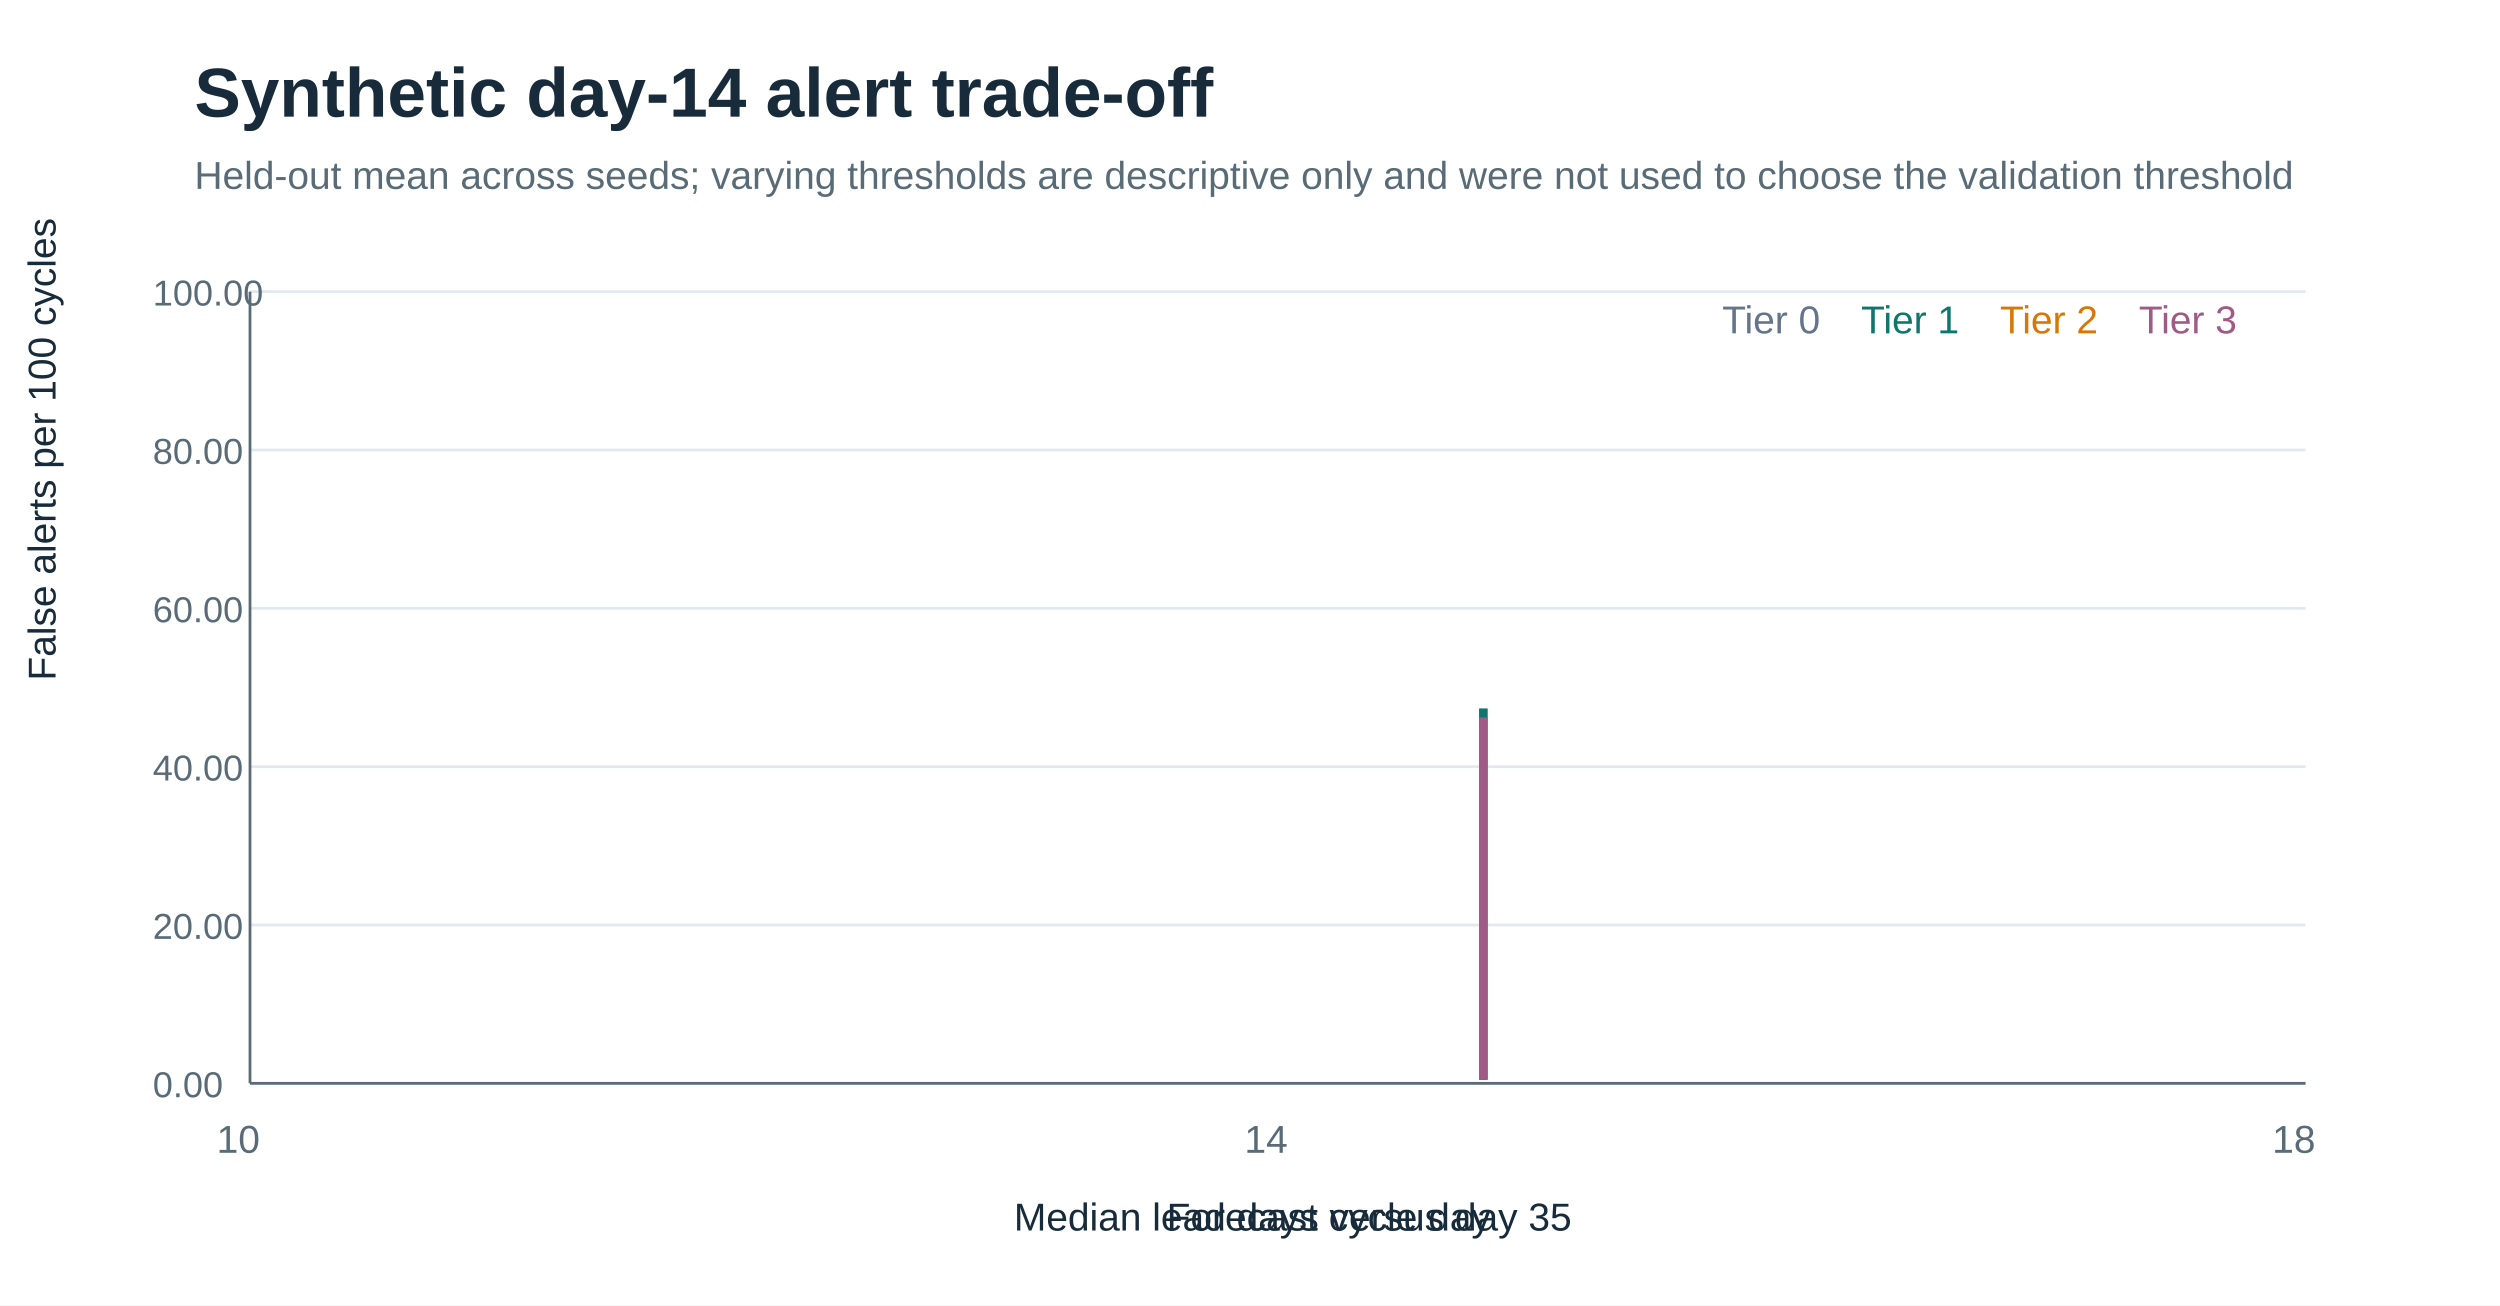
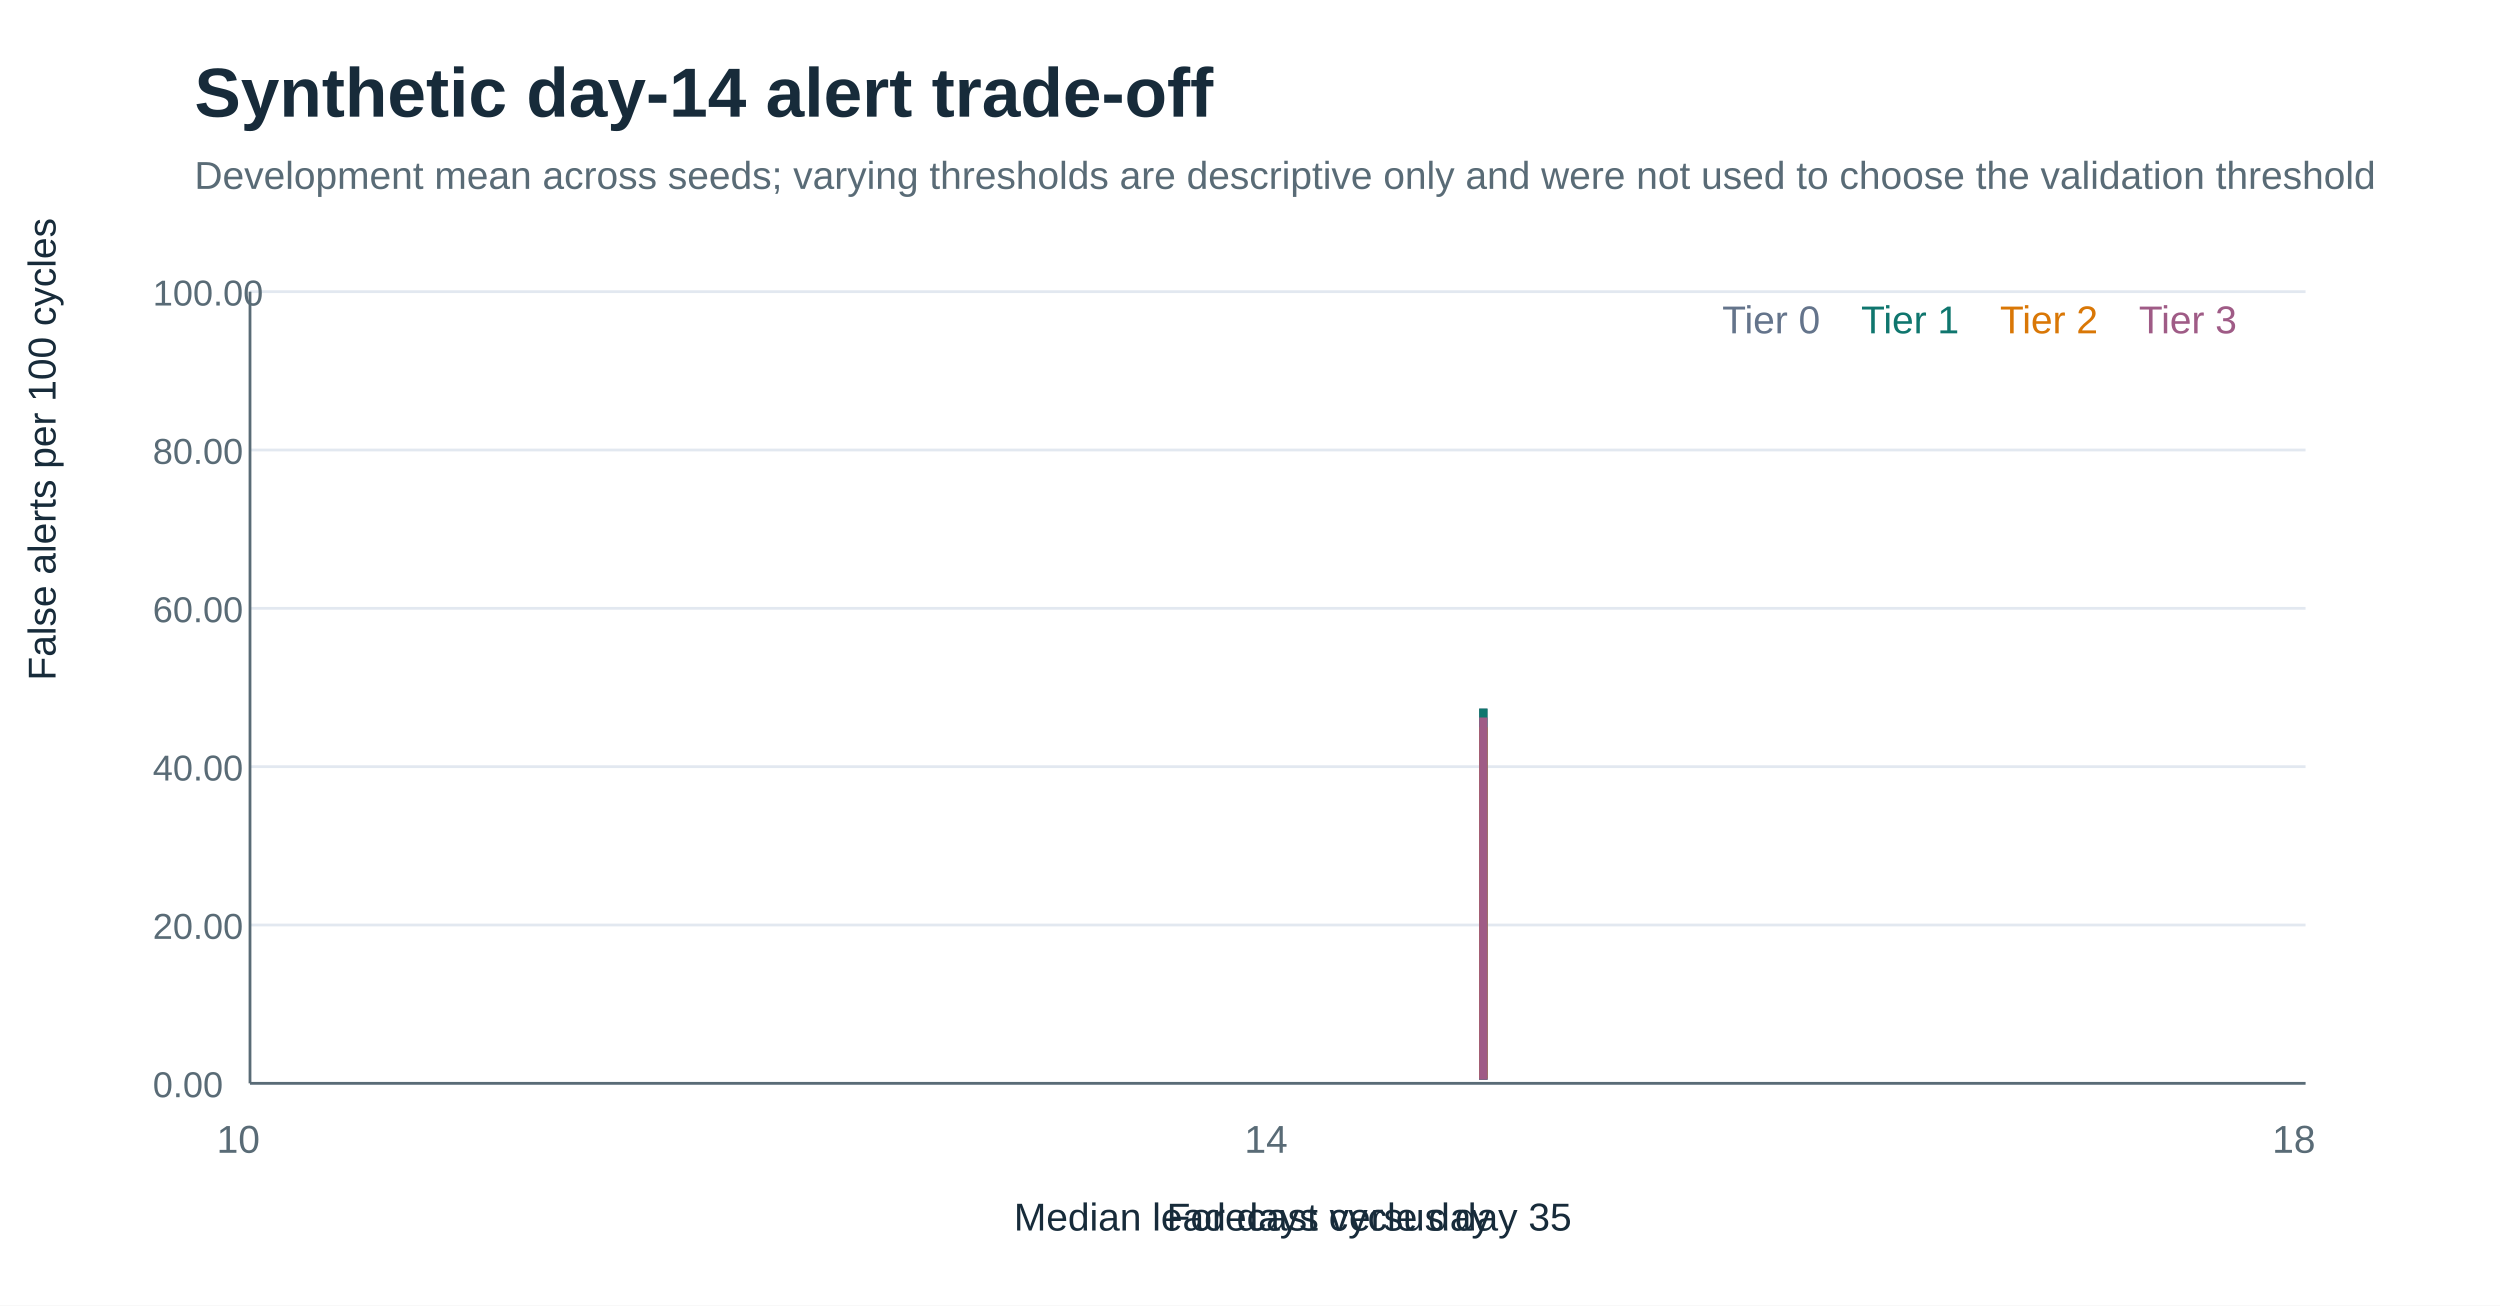
<svg xmlns="http://www.w3.org/2000/svg" width="900" height="470" viewBox="0 0 900 470">
  <rect width="900" height="470" fill="#ffffff" />
  <text x="70" y="42" font-family="Arial" font-size="25" font-weight="700" fill="#172b3a">Synthetic day-14 alert trade-off</text>
-   <text x="70" y="68" font-family="Arial" font-size="14" fill="#596b76">Held-out mean across seeds; varying thresholds are descriptive only and were not used to choose the validation threshold</text>
+   <text x="70" y="68" font-family="Arial" font-size="14" fill="#596b76">Development mean across seeds; varying thresholds are descriptive only and were not used to choose the validation threshold</text>
  <line x1="90" y1="390.0" x2="830" y2="390.0" stroke="#e2e8f0" />
  <text x="55" y="395.0" font-family="Arial" font-size="13" fill="#596b76">0.00</text>
  <line x1="90" y1="333.0" x2="830" y2="333.0" stroke="#e2e8f0" />
  <text x="55" y="338.0" font-family="Arial" font-size="13" fill="#596b76">20.00</text>
  <line x1="90" y1="276.0" x2="830" y2="276.0" stroke="#e2e8f0" />
  <text x="55" y="281.0" font-family="Arial" font-size="13" fill="#596b76">40.00</text>
  <line x1="90" y1="219.0" x2="830" y2="219.0" stroke="#e2e8f0" />
  <text x="55" y="224.0" font-family="Arial" font-size="13" fill="#596b76">60.00</text>
  <line x1="90" y1="162.0" x2="830" y2="162.0" stroke="#e2e8f0" />
  <text x="55" y="167.0" font-family="Arial" font-size="13" fill="#596b76">80.00</text>
  <line x1="90" y1="105.0" x2="830" y2="105.0" stroke="#e2e8f0" />
  <text x="55" y="110.0" font-family="Arial" font-size="13" fill="#596b76">100.00</text>
  <line x1="90" y1="105" x2="90" y2="390" stroke="#596b76" />
  <line x1="90" y1="390" x2="830" y2="390" stroke="#596b76" />
  <text x="20" y="245" transform="rotate(-90 20 245)" font-family="Arial" font-size="14" fill="#172b3a">False alerts per 100 cycles</text>
  <text x="78.0" y="415" font-family="Arial" font-size="14" fill="#596b76">10</text>
  <text x="448.0" y="415" font-family="Arial" font-size="14" fill="#596b76">14</text>
  <text x="818.0" y="415" font-family="Arial" font-size="14" fill="#596b76">18</text>
  <text x="420" y="443" font-family="Arial" font-size="14" fill="#172b3a">Forecast cycle day</text>
  <polyline points="534.0,255.1 534.0,286.6 534.0,312.9 534.0,330.2 534.0,338.7 534.0,362.6 534.0,374.3 534.0,378.4 534.0,381.4 534.0,384.9 534.0,388.7" fill="none" stroke="#64748b" stroke-width="3" />
  <text x="620" y="120" font-family="Arial" font-size="14" fill="#64748b">Tier 0</text>
  <polyline points="534.0,255.1 534.0,286.6 534.0,312.9 534.0,330.2 534.0,338.7 534.0,362.6 534.0,374.3 534.0,378.4 534.0,381.4 534.0,384.9 534.0,388.7" fill="none" stroke="#0f766e" stroke-width="3" />
  <text x="670" y="120" font-family="Arial" font-size="14" fill="#0f766e">Tier 1</text>
  <polyline points="534.0,261.8 534.0,290.2 534.0,316.8 534.0,336.2 534.0,346.7 534.0,364.9 534.0,371.7 534.0,377.4 534.0,380.8 534.0,384.4 534.0,388.2" fill="none" stroke="#d97706" stroke-width="3" />
  <text x="720" y="120" font-family="Arial" font-size="14" fill="#d97706">Tier 2</text>
  <polyline points="534.0,258.3 534.0,288.8 534.0,314.8 534.0,332.7 534.0,343.0 534.0,360.5 534.0,373.2 534.0,377.8 534.0,380.9 534.0,384.7 534.0,388.7" fill="none" stroke="#9f5b86" stroke-width="3" />
  <text x="770" y="120" font-family="Arial" font-size="14" fill="#9f5b86">Tier 3</text>
  <text x="365" y="443" font-family="Arial" font-size="14" fill="#172b3a">Median lead days versus day 35</text>
</svg>
